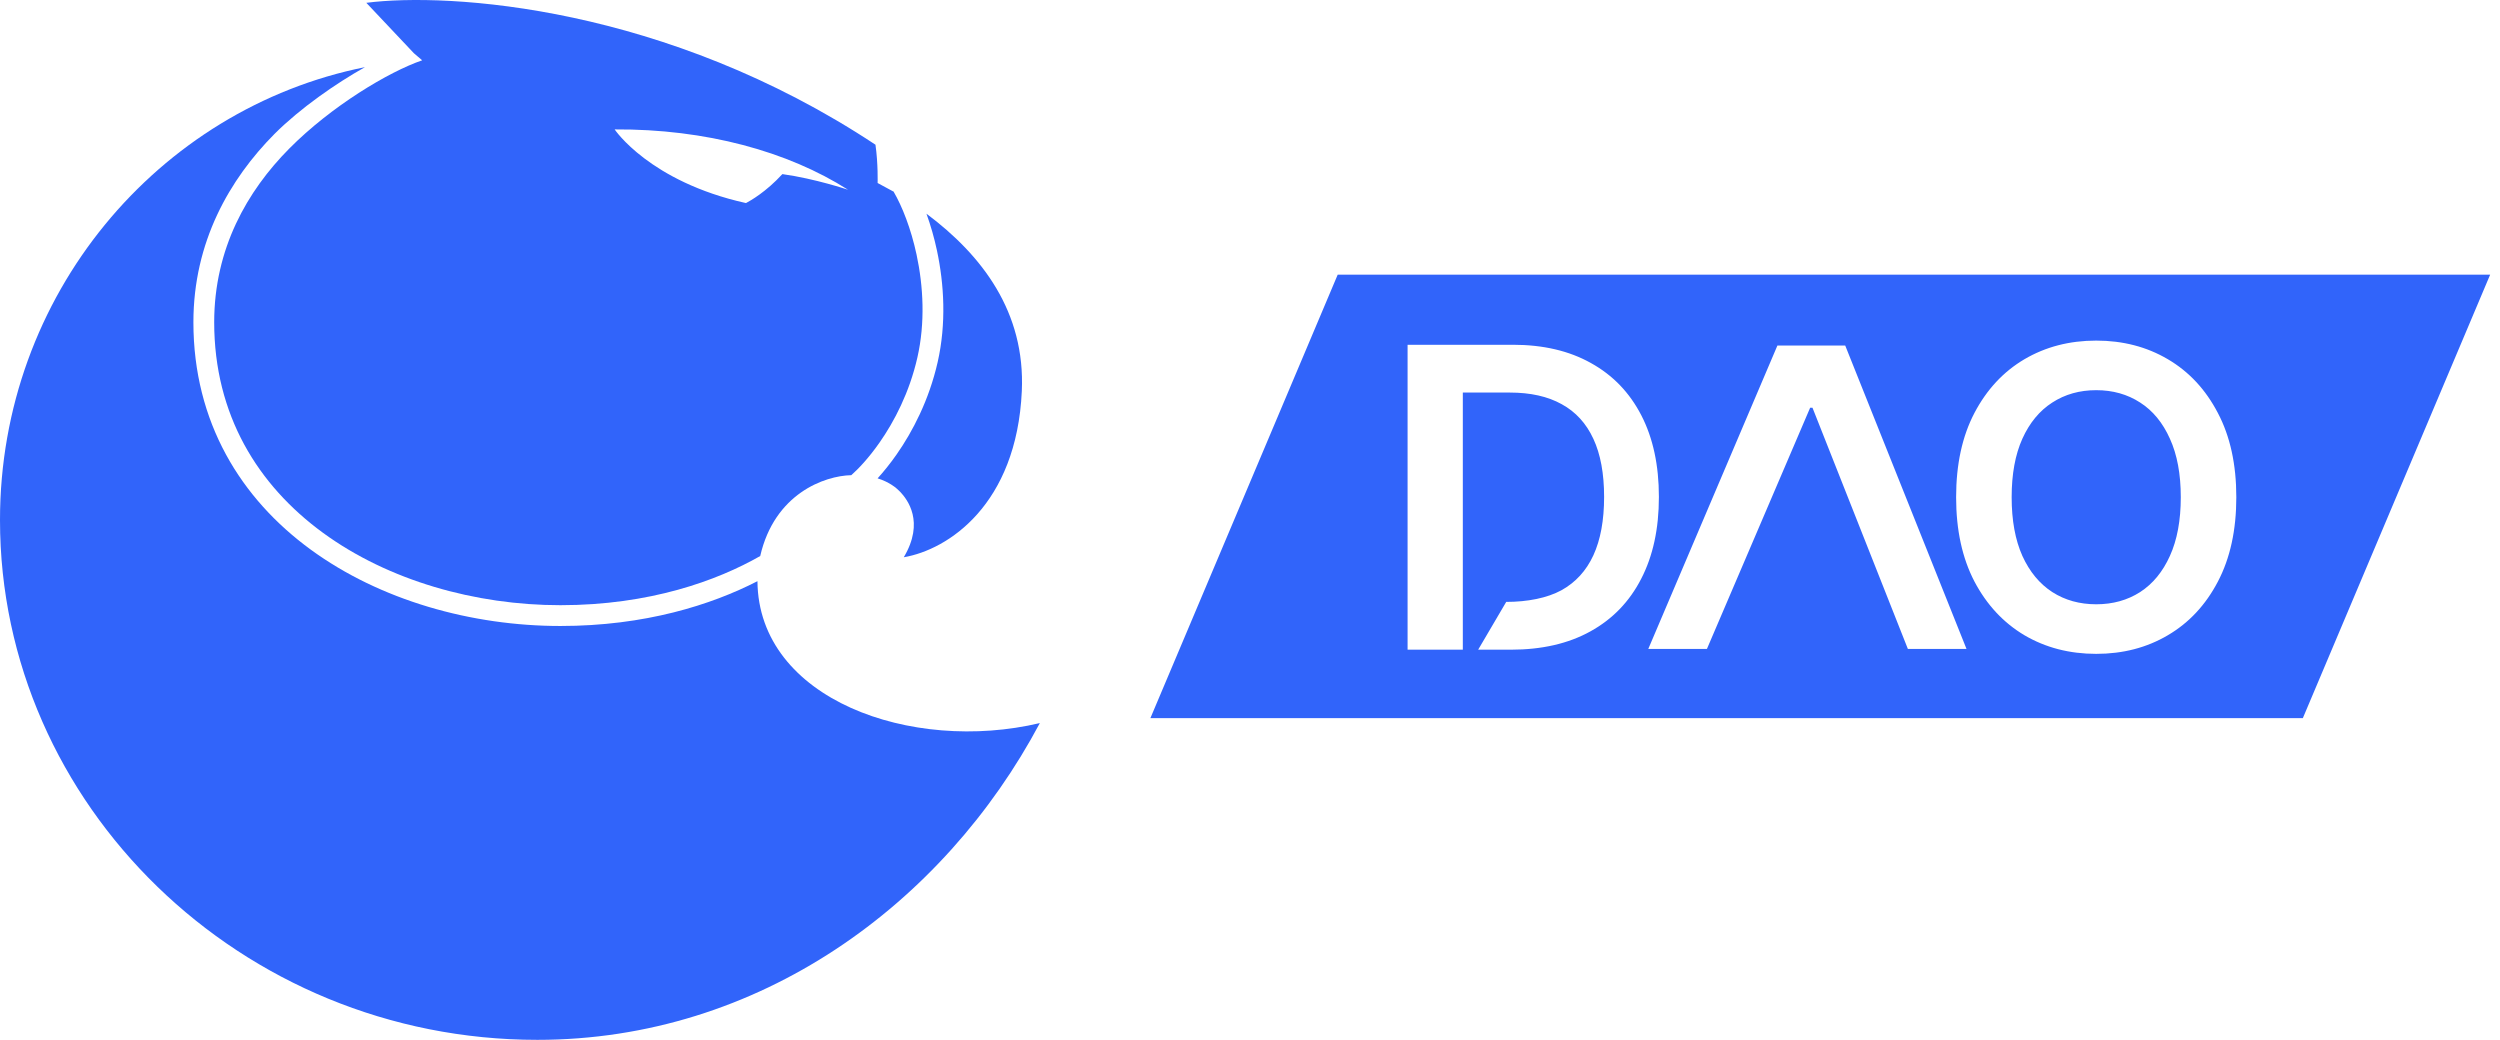
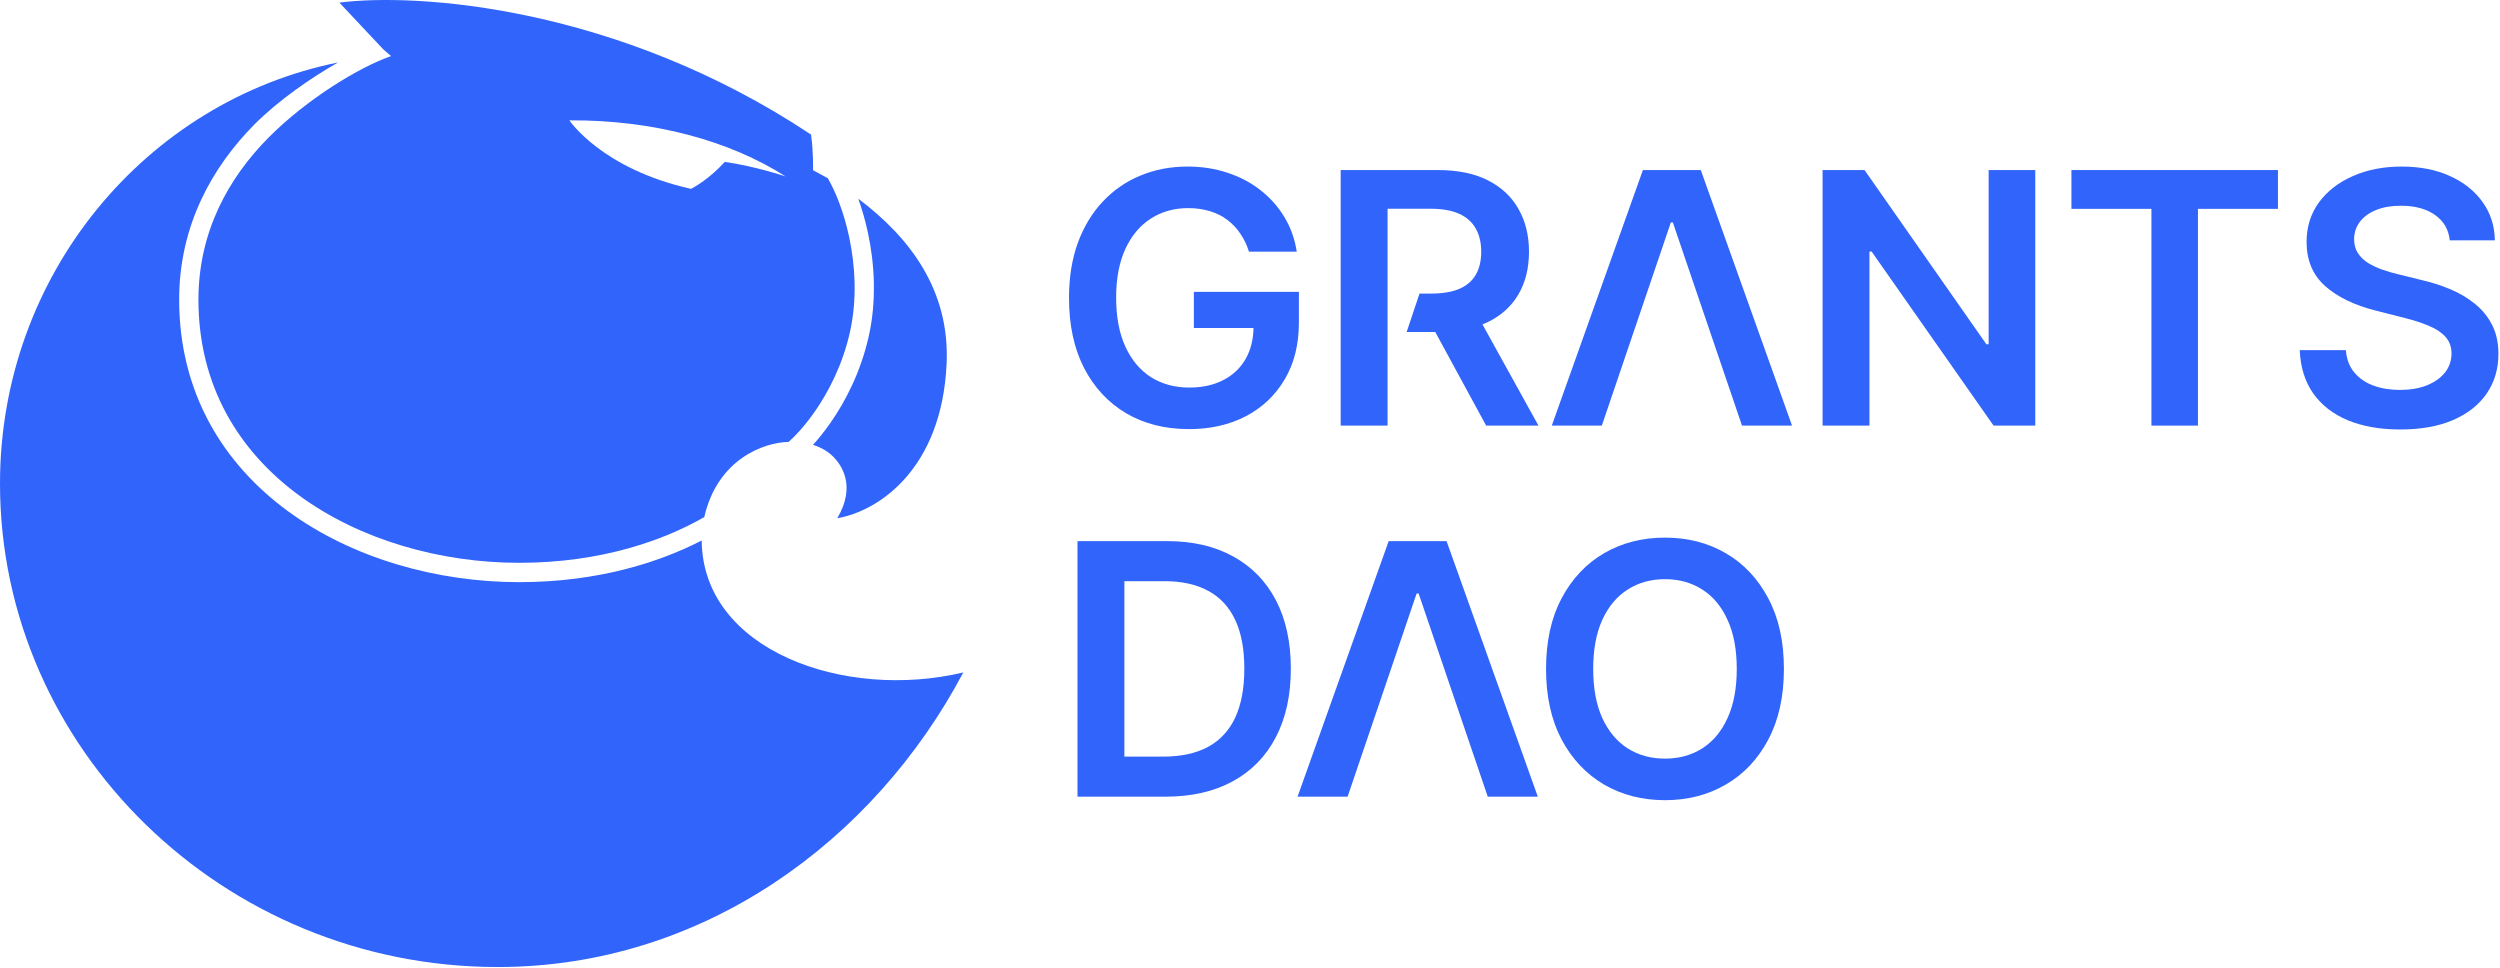
- <svg xmlns="http://www.w3.org/2000/svg" width="916" height="381" fill="none">
-   <path fill-rule="evenodd" clip-rule="evenodd" d="M151.641 19.491 134.22 1.03c30.124-3.877 109.607 1.094 186.552 51.99 1.001 7.029.785 14.036.785 14.036l5.67 3.065.033.05.011-.072.118.071c3.18 5.455 6.394 13.587 8.447 23.155 2.485 11.579 3.193 24.909.296 37.656-2.919 12.844-8.46 23.445-13.885 31.198-4.008 5.729-7.831 9.734-10.343 11.927-9.828.206-28.127 6.79-33.358 29.621-15.762 9.009-40.507 18.015-73.191 18.015-31.223 0-63.072-9.032-87.014-26.521-23.845-17.419-39.86-43.204-39.86-77.151 0-27.005 12.117-48.1 27.484-63.613 15.418-15.564 36.494-28.174 48.717-32.36l-3.041-2.606zm135.022 44.3c-6.057 6.594-11.722 9.758-13.339 10.616-35.373-7.864-48.117-26.99-48.117-26.99 33.366-.215 63.481 8.08 85.514 22.11 0 0-11.927-4.04-24.058-5.736z" fill="#3164FA" />
-   <path d="M133.726 24.6C57.884 39.855 0 108.065 0 190.55 0 294.834 88.146 381 196.88 381c81.195 0 148.781-49.644 184.12-116.065-46.998 11.146-103.112-8.671-103.471-51.99-16.917 8.696-41.279 16.417-72.174 16.417-32.563 0-66.056-9.395-91.509-27.988-25.55-18.664-42.984-46.621-42.984-83.304 0-29.5 13.294-52.423 29.69-68.975 9.486-9.486 22.492-18.49 33.174-24.495zm209.561 67.126a102.956 102.956 0 0 0-3.836-13.43c20.388 15.236 36.265 36.028 34.942 64.999-1.905 41.728-27.111 58.146-43.249 60.882 7.746-12.997 1.291-21.206-1.291-23.942-1.256-1.332-3.849-3.574-8.302-4.973 2.203-2.414 4.58-5.341 6.94-8.715 5.878-8.401 11.894-19.898 15.071-33.877 3.199-14.075 2.383-28.558-.275-40.944z" fill="#3164FA" />
-   <path fill-rule="evenodd" clip-rule="evenodd" d="m490.136 100.633-68.636 162.5h422.258l68.637-162.5H490.136zm329.251 81.552c0 12.038-2.254 22.348-6.764 30.931-4.473 8.546-10.583 15.093-18.329 19.639-7.71 4.546-16.457 6.819-26.24 6.819-9.783 0-18.547-2.273-26.294-6.819-7.71-4.583-13.82-11.147-18.329-19.694-4.473-8.582-6.71-18.875-6.71-30.876 0-12.038 2.237-22.33 6.71-30.876 4.509-8.583 10.619-15.147 18.329-19.693 7.747-4.546 16.511-6.819 26.294-6.819 9.783 0 18.53 2.273 26.24 6.819 7.746 4.546 13.856 11.11 18.329 19.693 4.51 8.546 6.764 18.838 6.764 30.876zm-20.347 0c0-8.474-1.328-15.62-3.983-21.439-2.618-5.855-6.255-10.274-10.91-13.256-4.655-3.018-10.019-4.528-16.093-4.528-6.073 0-11.438 1.51-16.093 4.528-4.655 2.982-8.31 7.401-10.965 13.256-2.618 5.819-3.927 12.965-3.927 21.439s1.309 15.638 3.927 21.494c2.655 5.818 6.31 10.237 10.965 13.256 4.655 2.982 10.02 4.473 16.093 4.473 6.074 0 11.438-1.491 16.093-4.473 4.655-3.019 8.292-7.438 10.91-13.256 2.655-5.856 3.983-13.02 3.983-21.494zm-245.443 55.861h-11.998l10.281-17.511c7.782 0 15.009-1.418 20.21-4.255 5.2-2.873 9.11-7.146 11.729-12.82 2.618-5.709 3.927-12.838 3.927-21.384 0-8.546-1.309-15.638-3.927-21.275-2.619-5.674-6.492-9.91-11.62-12.711-5.092-2.836-11.42-4.255-18.984-4.255h-17.238v94.211h-20.239V126.324h38.623c11.092 0 20.62 2.237 28.585 6.71 8.001 4.437 14.147 10.819 18.438 19.148 4.292 8.328 6.437 18.293 6.437 29.894 0 11.638-2.164 21.639-6.491 30.003-4.292 8.365-10.492 14.784-18.603 19.257-8.073 4.474-17.783 6.71-29.13 6.71zm50.338-.285h21.485l37.811-88.357h.868l34.94 88.357h21.485l-44.435-111.152H651.24l-47.305 111.152z" fill="#3164FA" />
+ <svg xmlns="http://www.w3.org/2000/svg" width="1471" height="569" viewBox="0 0 1471 569" fill="none">
+   <path fill-rule="evenodd" clip-rule="evenodd" d="M225.599 29.111L199.681 1.538C244.496 -4.251 362.743 3.173 477.212 79.181C478.701 89.679 478.38 100.144 478.38 100.144L486.817 104.722L486.864 104.794L486.881 104.687L487.053 104.792C491.784 112.938 496.567 125.084 499.623 139.375C503.319 156.668 504.372 176.575 500.062 195.612C495.719 214.794 487.477 230.624 479.406 242.204C473.443 250.76 467.756 256.741 464.019 260.017C449.397 260.324 422.176 270.159 414.394 304.254C390.945 317.708 354.132 331.157 305.506 331.157C259.057 331.157 211.674 317.669 176.056 291.549C140.582 265.535 116.758 227.027 116.758 176.329C116.758 136 134.783 104.497 157.645 81.329C180.581 58.084 211.936 39.252 230.12 33.001L225.599 29.111ZM426.47 95.267C417.458 105.116 409.031 109.841 406.625 111.122C354.001 99.378 335.041 70.815 335.041 70.815C384.679 70.494 429.481 82.88 462.26 103.834C462.26 103.834 444.516 97.802 426.47 95.267Z" fill="#3164FA" />
+   <path d="M198.942 36.738C86.113 59.522 0 161.391 0 284.576C0 440.316 131.135 569 292.898 569C413.69 569 514.239 494.858 566.812 395.664C496.892 412.31 413.412 382.714 412.879 318.019C387.71 331.007 351.467 342.536 305.505 342.536C257.061 342.536 207.235 328.507 169.369 300.738C131.358 272.865 105.421 231.114 105.421 176.329C105.421 132.272 125.199 98.039 149.59 73.32C163.703 59.153 183.051 45.708 198.942 36.738Z" fill="#3164FA" />
+   <path d="M510.706 136.987C509.176 129.836 507.221 123.073 504.999 116.927C535.331 139.681 558.953 170.734 556.984 214.001C554.15 276.319 516.651 300.838 492.642 304.924C504.167 285.514 494.563 273.254 490.722 269.168C488.854 267.179 484.996 263.831 478.371 261.741C481.649 258.136 485.184 253.765 488.694 248.727C497.439 236.181 506.389 219.011 511.116 198.134C515.876 177.114 514.66 155.485 510.706 136.987Z" fill="#3164FA" />
+   <path d="M734.895 148.076C733.656 144.111 731.946 140.562 729.764 137.429C727.632 134.248 725.054 131.531 722.03 129.279C719.056 127.027 715.635 125.339 711.768 124.213C707.901 123.038 703.687 122.451 699.126 122.451C690.946 122.451 683.658 124.482 677.263 128.545C670.867 132.608 665.835 138.58 662.167 146.461C658.548 154.293 656.738 163.838 656.738 175.097C656.738 186.453 658.548 196.072 662.167 203.953C665.786 211.834 670.818 217.83 677.263 221.942C683.708 226.005 691.194 228.036 699.721 228.036C707.455 228.036 714.148 226.568 719.799 223.631C725.501 220.694 729.888 216.533 732.962 211.148C736.036 205.715 737.573 199.351 737.573 192.058L743.819 193.012H702.472V171.719H764.269V189.782C764.269 202.656 761.493 213.792 755.941 223.19C750.388 232.589 742.753 239.833 733.036 244.924C723.319 249.966 712.165 252.487 699.572 252.487C685.542 252.487 673.222 249.378 662.613 243.162C652.053 236.896 643.799 228.012 637.849 216.508C631.95 204.956 629 191.25 629 175.39C629 163.251 630.735 152.408 634.206 142.863C637.725 133.318 642.634 125.216 648.93 118.559C655.226 111.853 662.613 106.762 671.09 103.287C679.568 99.762 688.789 98 698.754 98C707.182 98 715.04 99.224 722.328 101.671C729.615 104.07 736.085 107.496 741.737 111.951C747.438 116.405 752.123 121.692 755.792 127.811C759.461 133.929 761.865 140.685 763.005 148.076H734.895Z" fill="#3164FA" />
+   <path d="M788.854 250.431V100.056H845.966C857.666 100.056 867.482 102.063 875.414 106.077C883.396 110.091 889.42 115.72 893.485 122.965C897.6 130.16 899.657 138.555 899.657 148.149C899.657 157.793 897.575 166.163 893.41 173.261C889.296 180.31 883.223 185.768 875.191 189.635C867.16 193.453 857.294 195.362 845.594 195.362H827.663L835.246 172.747H841.876C848.717 172.747 854.319 171.817 858.682 169.957C863.045 168.048 866.267 165.282 868.35 161.66C870.481 157.988 871.547 153.485 871.547 148.149C871.547 142.814 870.481 138.262 868.35 134.492C866.218 130.674 862.97 127.786 858.608 125.828C854.245 123.821 848.618 122.818 841.727 122.818H816.443V250.431H788.854ZM867.532 182.292L905.234 250.431H874.447L837.414 182.292H867.532Z" fill="#3164FA" />
+   <path d="M942.516 250.431H913.068L966.685 100.056H1000.74L1054.44 250.431H1024.99L984.309 130.895H983.12L942.516 250.431Z" fill="#3164FA" />
+   <path d="M1197.56 100.056V250.431H1173.02L1101.25 148.003H1099.99V250.431H1072.4V100.056H1097.09L1168.78 202.558H1170.12V100.056H1197.56Z" fill="#3164FA" />
+   <path d="M1218.83 122.891V100.056H1340.34V122.891H1293.27V250.431H1265.9V122.891H1218.83Z" fill="#3164FA" />
+   <path d="M1441.44 141.394C1440.75 134.982 1437.82 129.989 1432.67 126.416C1427.56 122.842 1420.92 121.056 1412.74 121.056C1406.99 121.056 1402.05 121.912 1397.94 123.625C1393.82 125.339 1390.68 127.664 1388.49 130.601C1386.31 133.538 1385.2 136.891 1385.15 140.66C1385.15 143.793 1385.87 146.51 1387.31 148.81C1388.79 151.111 1390.8 153.069 1393.33 154.684C1395.86 156.251 1398.66 157.572 1401.73 158.649C1404.81 159.726 1407.9 160.632 1411.03 161.366L1425.31 164.89C1431.06 166.212 1436.58 167.999 1441.89 170.251C1447.24 172.502 1452.03 175.341 1456.24 178.768C1460.5 182.194 1463.88 186.331 1466.35 191.177C1468.83 196.023 1470.07 201.701 1470.07 208.211C1470.07 217.022 1467.79 224.781 1463.23 231.487C1458.67 238.144 1452.08 243.358 1443.45 247.127C1434.87 250.847 1424.49 252.707 1412.29 252.707C1400.44 252.707 1390.16 250.896 1381.43 247.274C1372.75 243.651 1365.96 238.365 1361.05 231.414C1356.2 224.463 1353.57 215.994 1353.17 206.009H1380.31C1380.71 211.246 1382.35 215.603 1385.22 219.078C1388.1 222.554 1391.84 225.148 1396.45 226.861C1401.11 228.575 1406.32 229.431 1412.07 229.431C1418.07 229.431 1423.32 228.55 1427.83 226.788C1432.39 224.977 1435.96 222.48 1438.54 219.299C1441.12 216.068 1442.43 212.299 1442.48 207.991C1442.43 204.075 1441.27 200.844 1438.99 198.299C1436.71 195.705 1433.51 193.551 1429.4 191.838C1425.33 190.075 1420.57 188.509 1415.12 187.138L1397.79 182.733C1385.25 179.551 1375.33 174.729 1368.04 168.268C1360.81 161.758 1357.19 153.118 1357.19 142.349C1357.19 133.489 1359.62 125.73 1364.48 119.073C1369.38 112.416 1376.05 107.252 1384.48 103.58C1392.91 99.86 1402.45 98 1413.11 98C1423.92 98 1433.39 99.86 1441.52 103.58C1449.7 107.252 1456.12 112.367 1460.78 118.926C1465.44 125.437 1467.84 132.926 1467.99 141.394H1441.44Z" fill="#3164FA" />
+   <path d="M685.609 468.768H634V318.393H686.65C701.771 318.393 714.76 321.403 725.617 327.424C736.524 333.396 744.903 341.987 750.753 353.196C756.603 364.406 759.528 377.818 759.528 393.433C759.528 409.098 756.578 422.559 750.678 433.817C744.828 445.076 736.375 453.716 725.32 459.737C714.314 465.757 701.077 468.768 685.609 468.768ZM661.589 445.198H684.271C694.88 445.198 703.729 443.289 710.819 439.471C717.908 435.604 723.238 429.852 726.807 422.216C730.377 414.531 732.161 404.937 732.161 393.433C732.161 381.93 730.377 372.385 726.807 364.798C723.238 357.161 717.958 351.459 710.968 347.69C704.027 343.871 695.4 341.962 685.089 341.962H661.589V445.198Z" fill="#3164FA" />
+   <path d="M792.931 468.768H763.482L817.099 318.393H851.158L904.85 468.768H875.401L834.724 349.231H833.534L792.931 468.768Z" fill="#3164FA" />
+   <path d="M1049.65 393.58C1049.65 409.783 1046.58 423.66 1040.43 435.212C1034.33 446.716 1026 455.527 1015.44 461.646C1004.93 467.764 993.01 470.824 979.674 470.824C966.338 470.824 954.39 467.764 943.83 461.646C933.32 455.478 924.991 446.642 918.844 435.139C912.746 423.587 909.697 409.734 909.697 393.58C909.697 377.378 912.746 363.525 918.844 352.022C924.991 340.469 933.32 331.634 943.83 325.515C954.39 319.396 966.338 316.337 979.674 316.337C993.01 316.337 1004.93 319.396 1015.44 325.515C1026 331.634 1034.33 340.469 1040.43 352.022C1046.58 363.525 1049.65 377.378 1049.65 393.58ZM1021.91 393.58C1021.91 382.175 1020.1 372.556 1016.48 364.724C1012.92 356.843 1007.96 350.896 1001.61 346.882C995.266 342.819 987.953 340.788 979.674 340.788C971.395 340.788 964.082 342.819 957.736 346.882C951.391 350.896 946.408 356.843 942.789 364.724C939.22 372.556 937.435 382.175 937.435 393.58C937.435 404.986 939.22 414.629 942.789 422.51C946.408 430.342 951.391 436.289 957.736 440.352C964.082 444.366 971.395 446.373 979.674 446.373C987.953 446.373 995.266 444.366 1001.61 440.352C1007.96 436.289 1012.92 430.342 1016.48 422.51C1020.1 414.629 1021.91 404.986 1021.91 393.58Z" fill="#3164FA" />
</svg>
